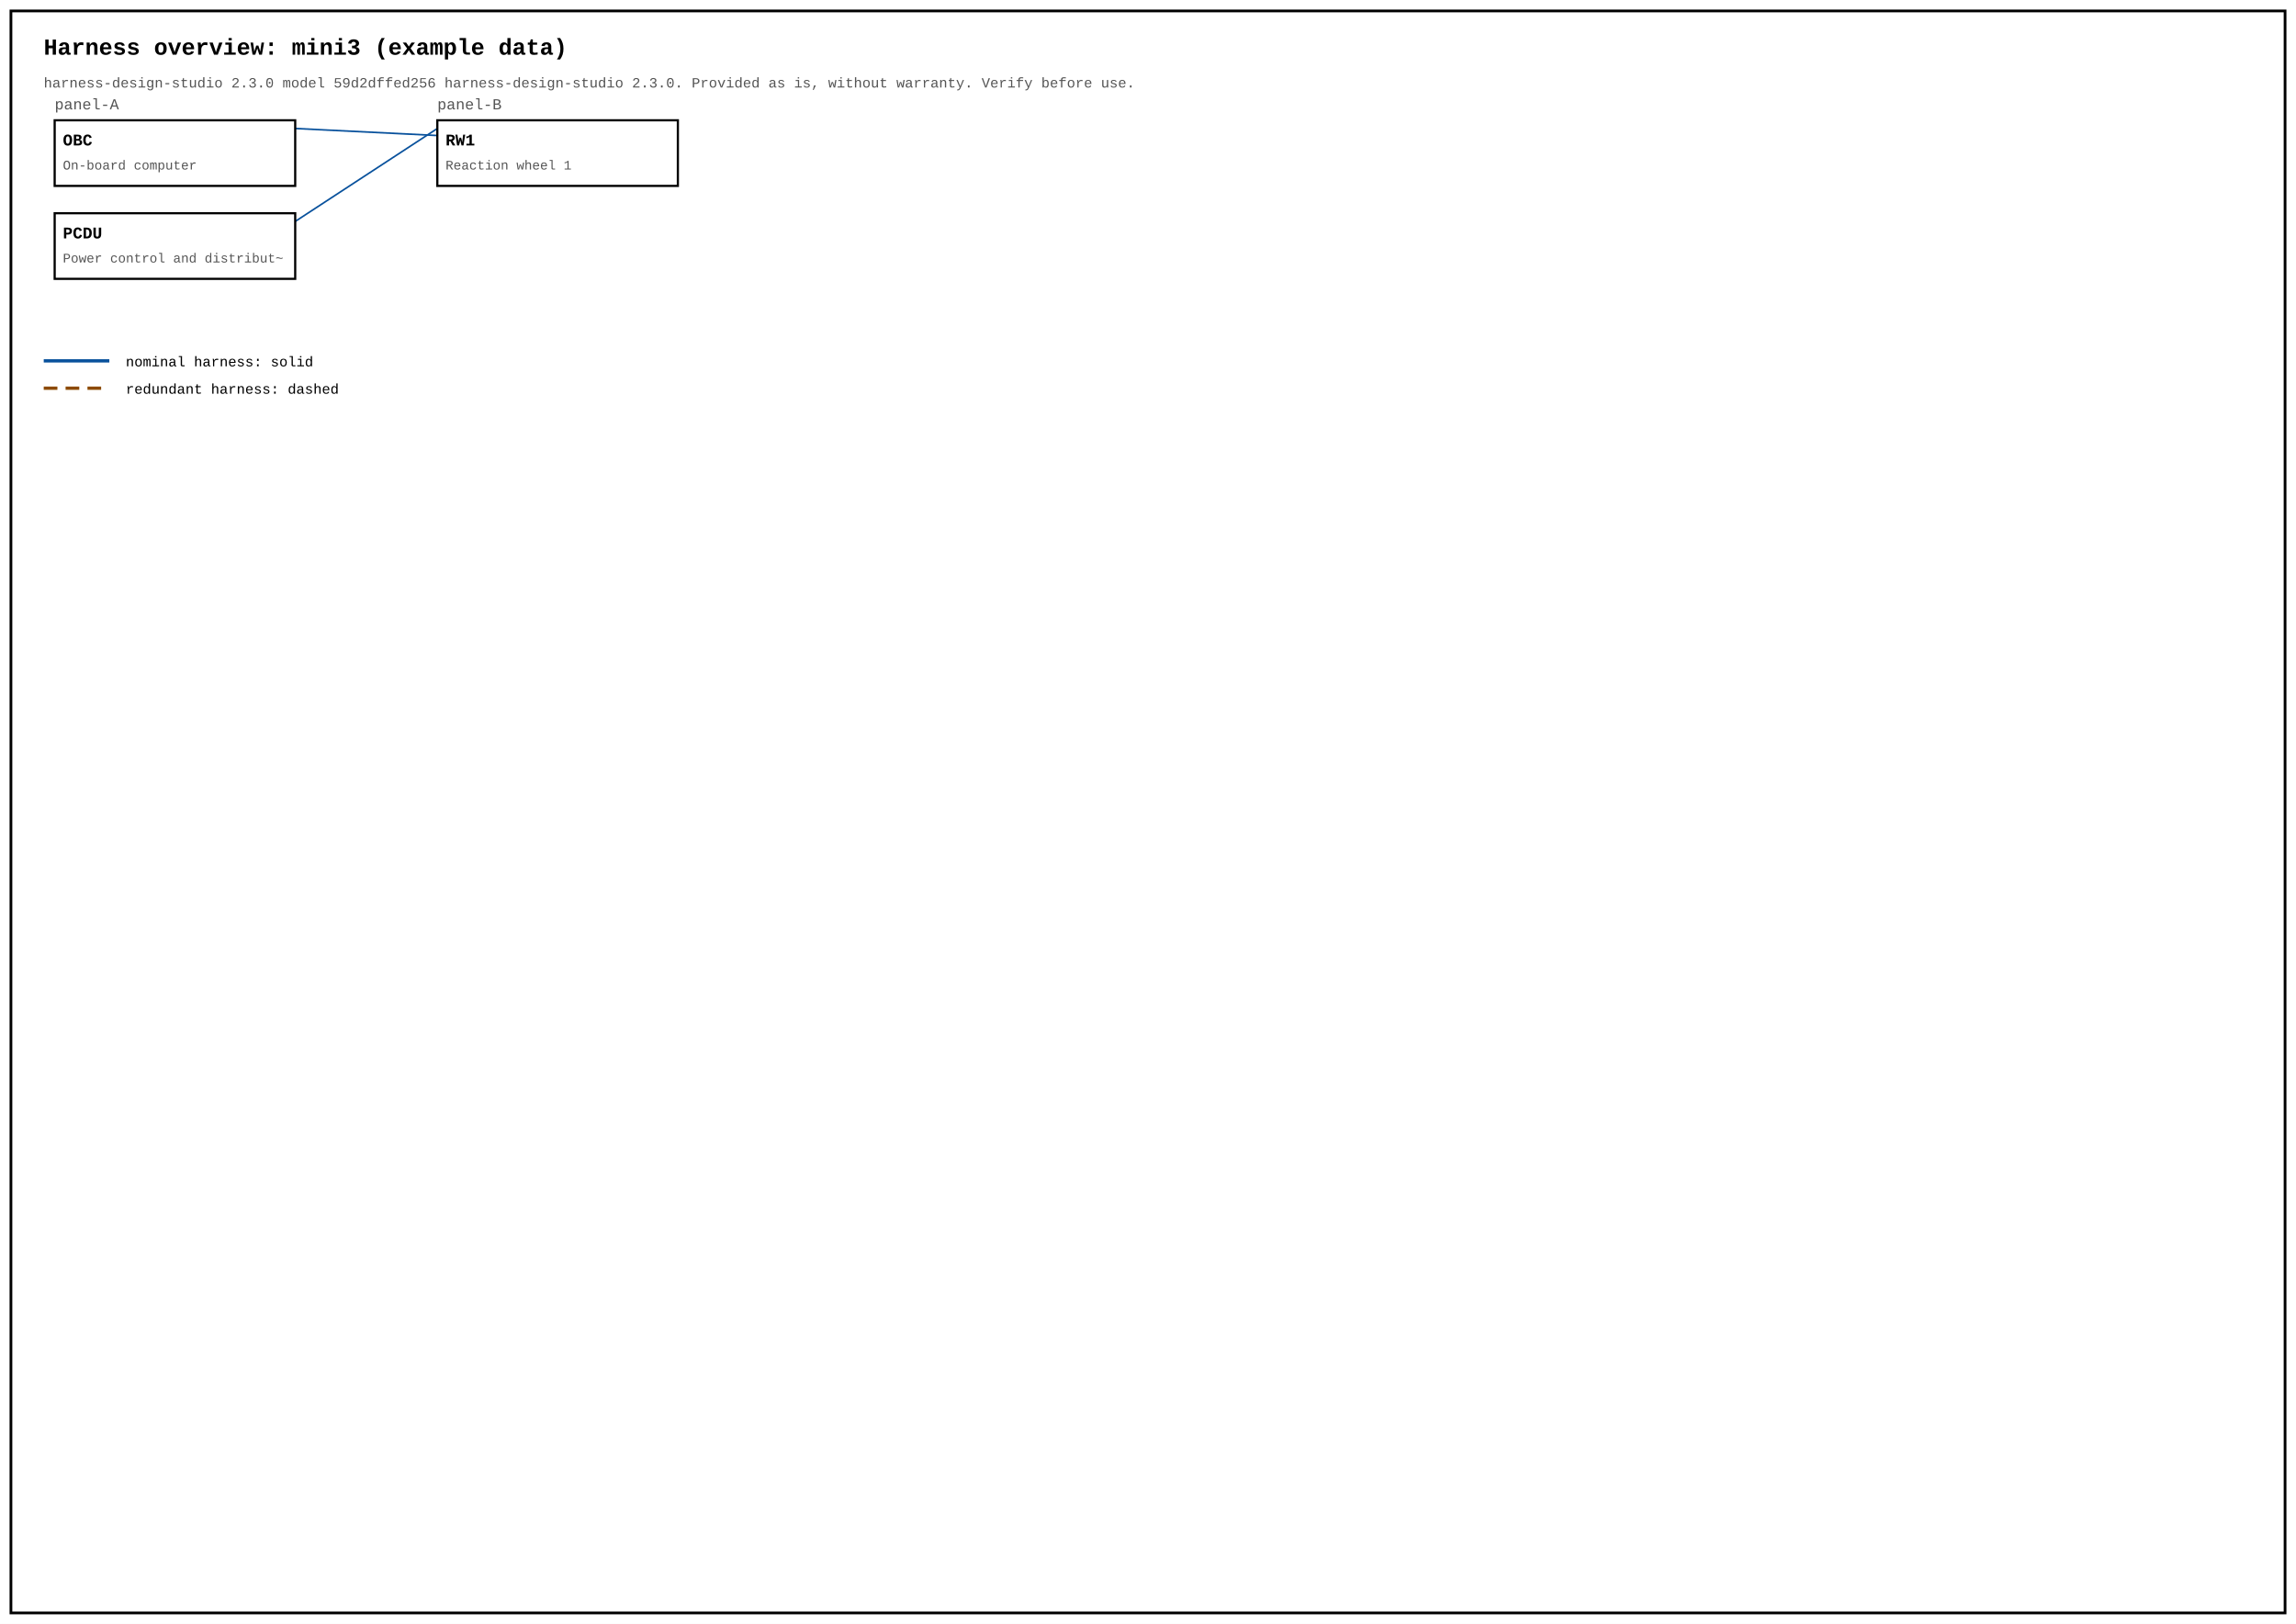
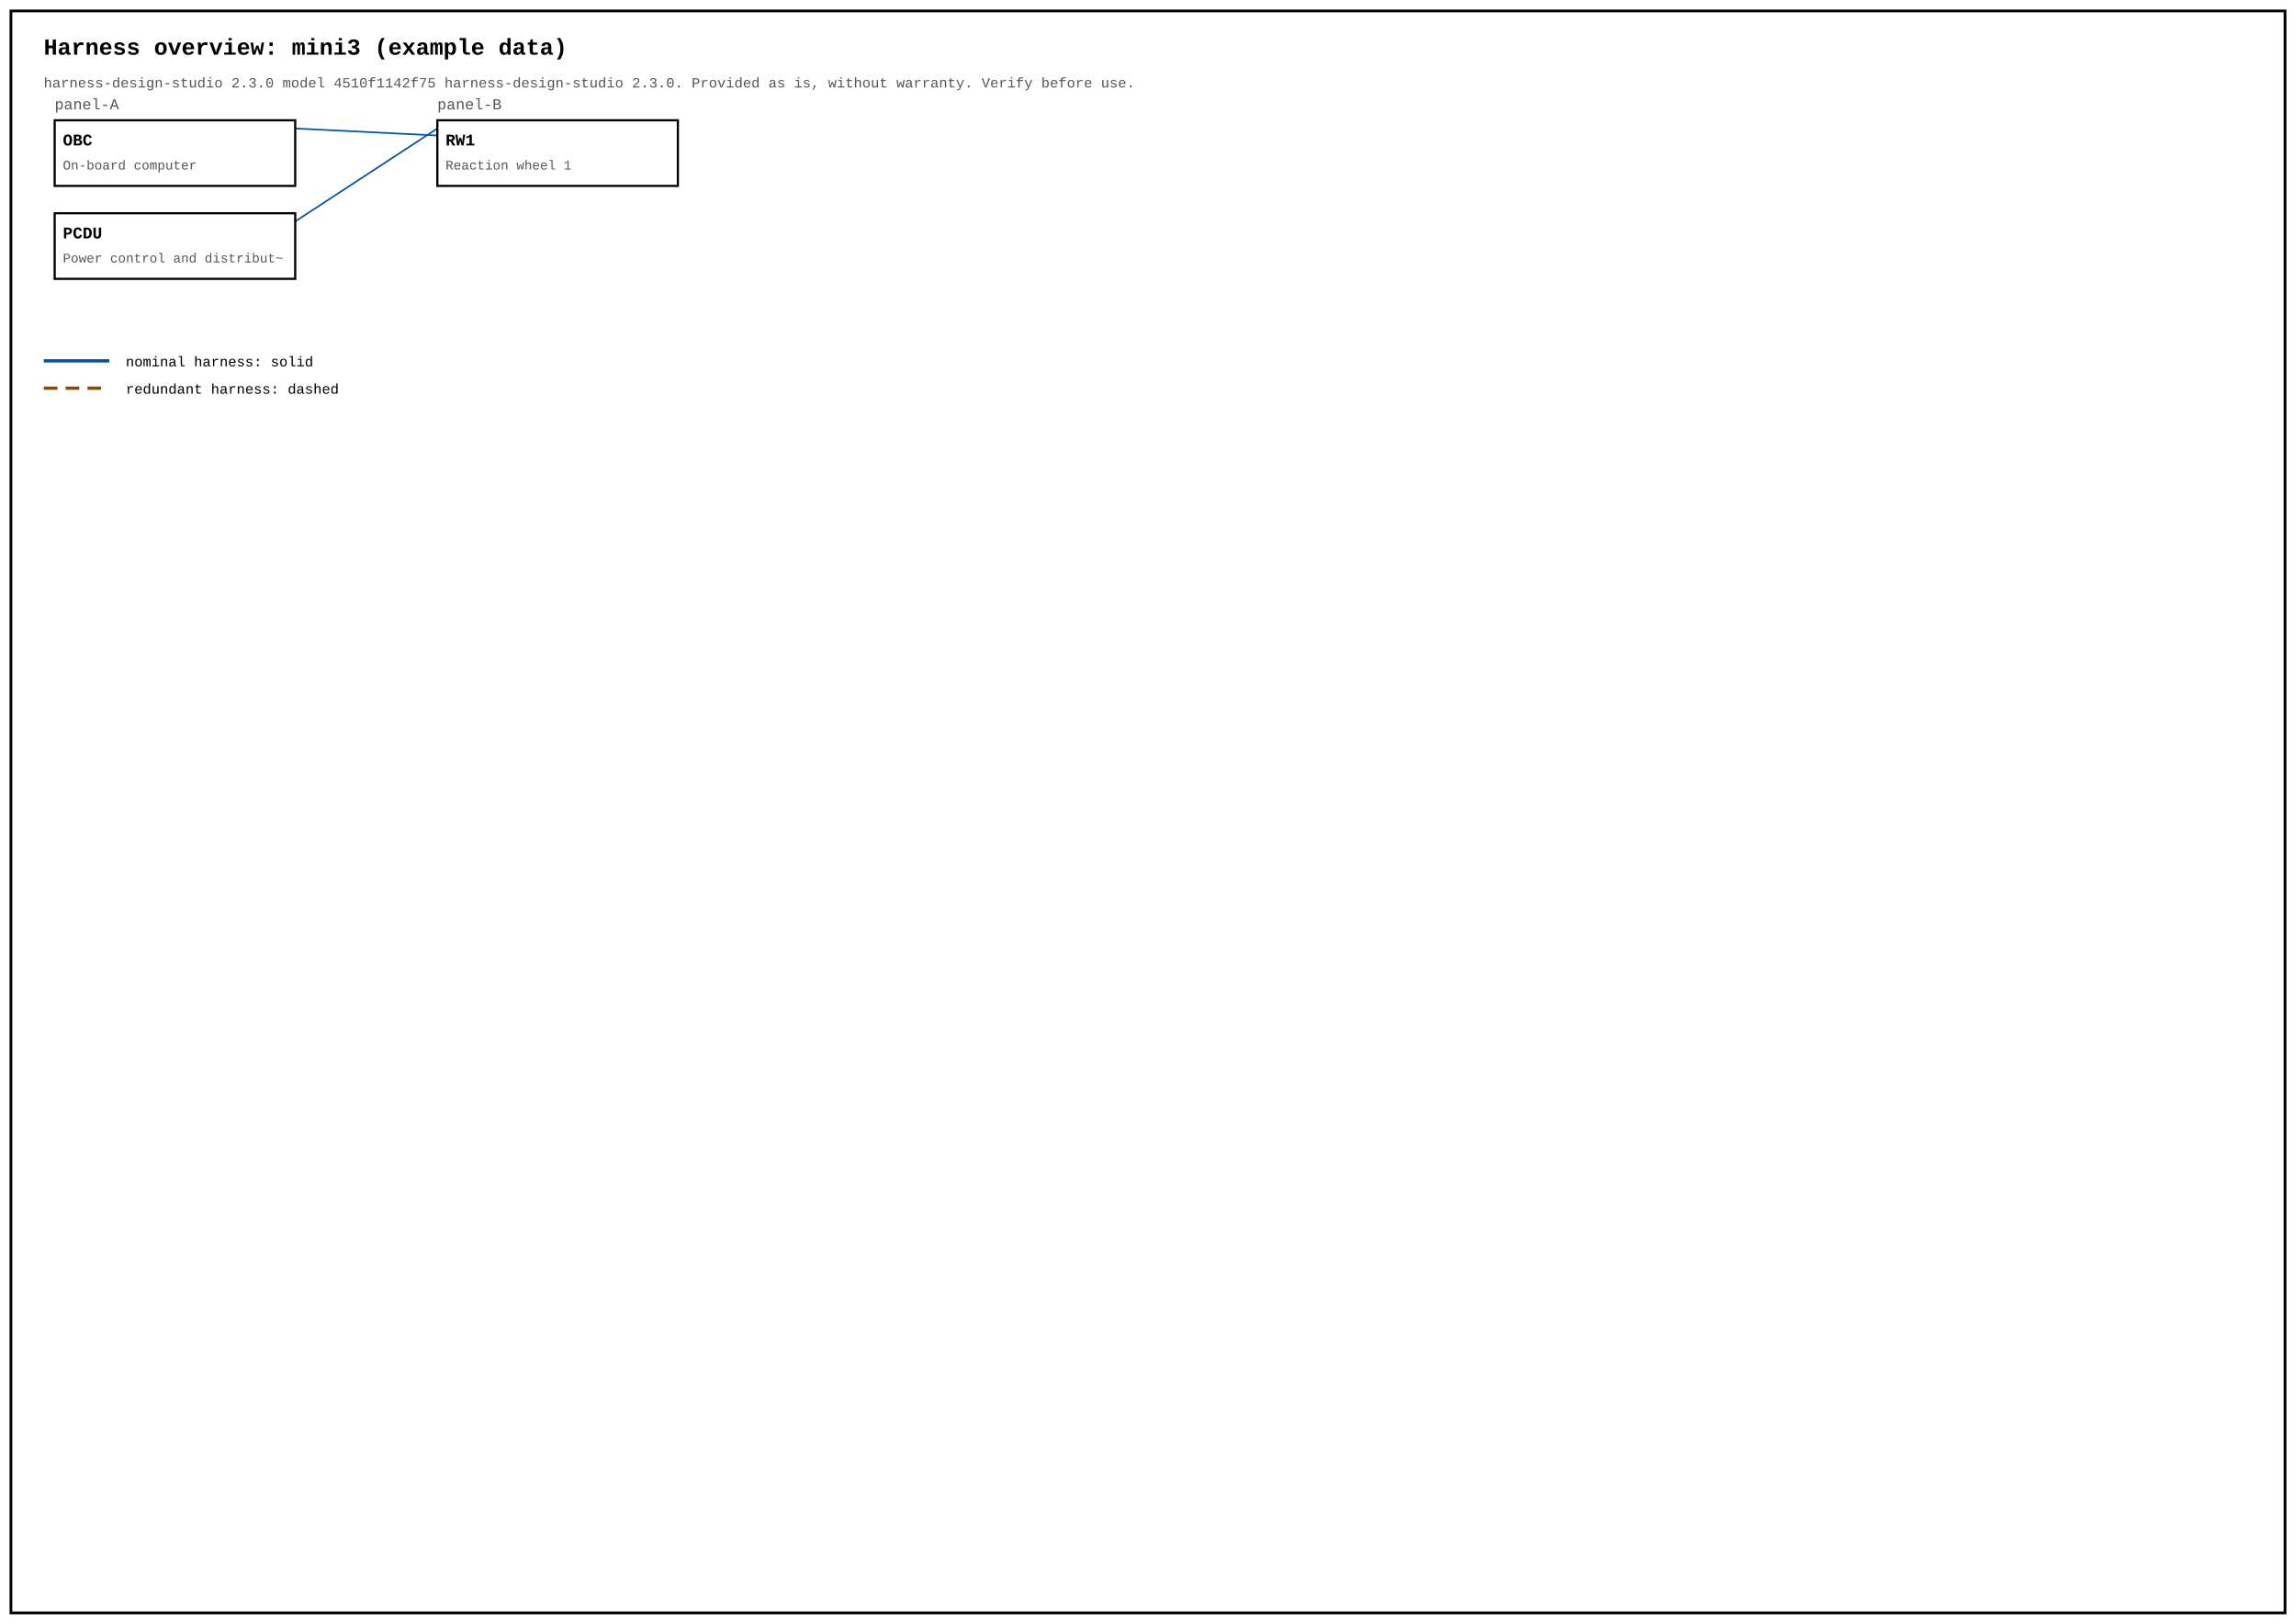
<svg xmlns="http://www.w3.org/2000/svg" width="420mm" height="297mm" viewBox="0 0 420 297" font-family="Courier New, Courier, monospace">
  <rect x="0" y="0" width="420" height="297" fill="#ffffff" />
  <rect x="2" y="2" width="416" height="293" fill="none" stroke="#000000" stroke-width="0.5" />
  <text x="8" y="10" font-size="4.2" font-weight="bold" text-anchor="start" fill="#000000">Harness overview: mini3 (example data)</text>
-   <text x="8" y="16" font-size="2.6" text-anchor="start" fill="#555555">harness-design-studio 2.3.0 model 59d2dffed256   harness-design-studio 2.3.0. Provided as is, without warranty. Verify before use.</text>
+   <text x="8" y="16" font-size="2.6" text-anchor="start" fill="#555555">harness-design-studio 2.3.0 model 4510f1142f75   harness-design-studio 2.3.0. Provided as is, without warranty. Verify before use.</text>
  <text x="10" y="20" font-size="2.8" text-anchor="start" fill="#555555">panel-A</text>
  <text x="80" y="20" font-size="2.8" text-anchor="start" fill="#555555">panel-B</text>
  <line x1="54" y1="40.5" x2="80" y2="23.5" stroke="#08519c" stroke-width="0.3" />
  <line x1="54" y1="23.5" x2="80" y2="24.786" stroke="#08519c" stroke-width="0.3" />
  <rect x="10" y="22" width="44" height="12" fill="#ffffff" stroke="#000000" stroke-width="0.4" />
  <text x="11.5" y="26.6" font-size="3" font-weight="bold" text-anchor="start" fill="#000000">OBC</text>
  <text x="11.5" y="31" font-size="2.4" text-anchor="start" fill="#555555">On-board computer</text>
  <rect x="10" y="39" width="44" height="12" fill="#ffffff" stroke="#000000" stroke-width="0.4" />
  <text x="11.5" y="43.6" font-size="3" font-weight="bold" text-anchor="start" fill="#000000">PCDU</text>
  <text x="11.5" y="48" font-size="2.4" text-anchor="start" fill="#555555">Power control and distribut~</text>
  <rect x="80" y="22" width="44" height="12" fill="#ffffff" stroke="#000000" stroke-width="0.4" />
  <text x="81.5" y="26.6" font-size="3" font-weight="bold" text-anchor="start" fill="#000000">RW1</text>
  <text x="81.5" y="31" font-size="2.4" text-anchor="start" fill="#555555">Reaction wheel 1</text>
  <line x1="8" y1="66" x2="20" y2="66" stroke="#08519c" stroke-width="0.6" />
  <text x="23" y="67" font-size="2.6" text-anchor="start" fill="#000000">nominal harness: solid</text>
  <line x1="8" y1="71" x2="20" y2="71" stroke="#8c4a00" stroke-width="0.6" stroke-dasharray="2.5 1.5" />
  <text x="23" y="72" font-size="2.6" text-anchor="start" fill="#000000">redundant harness: dashed</text>
</svg>
